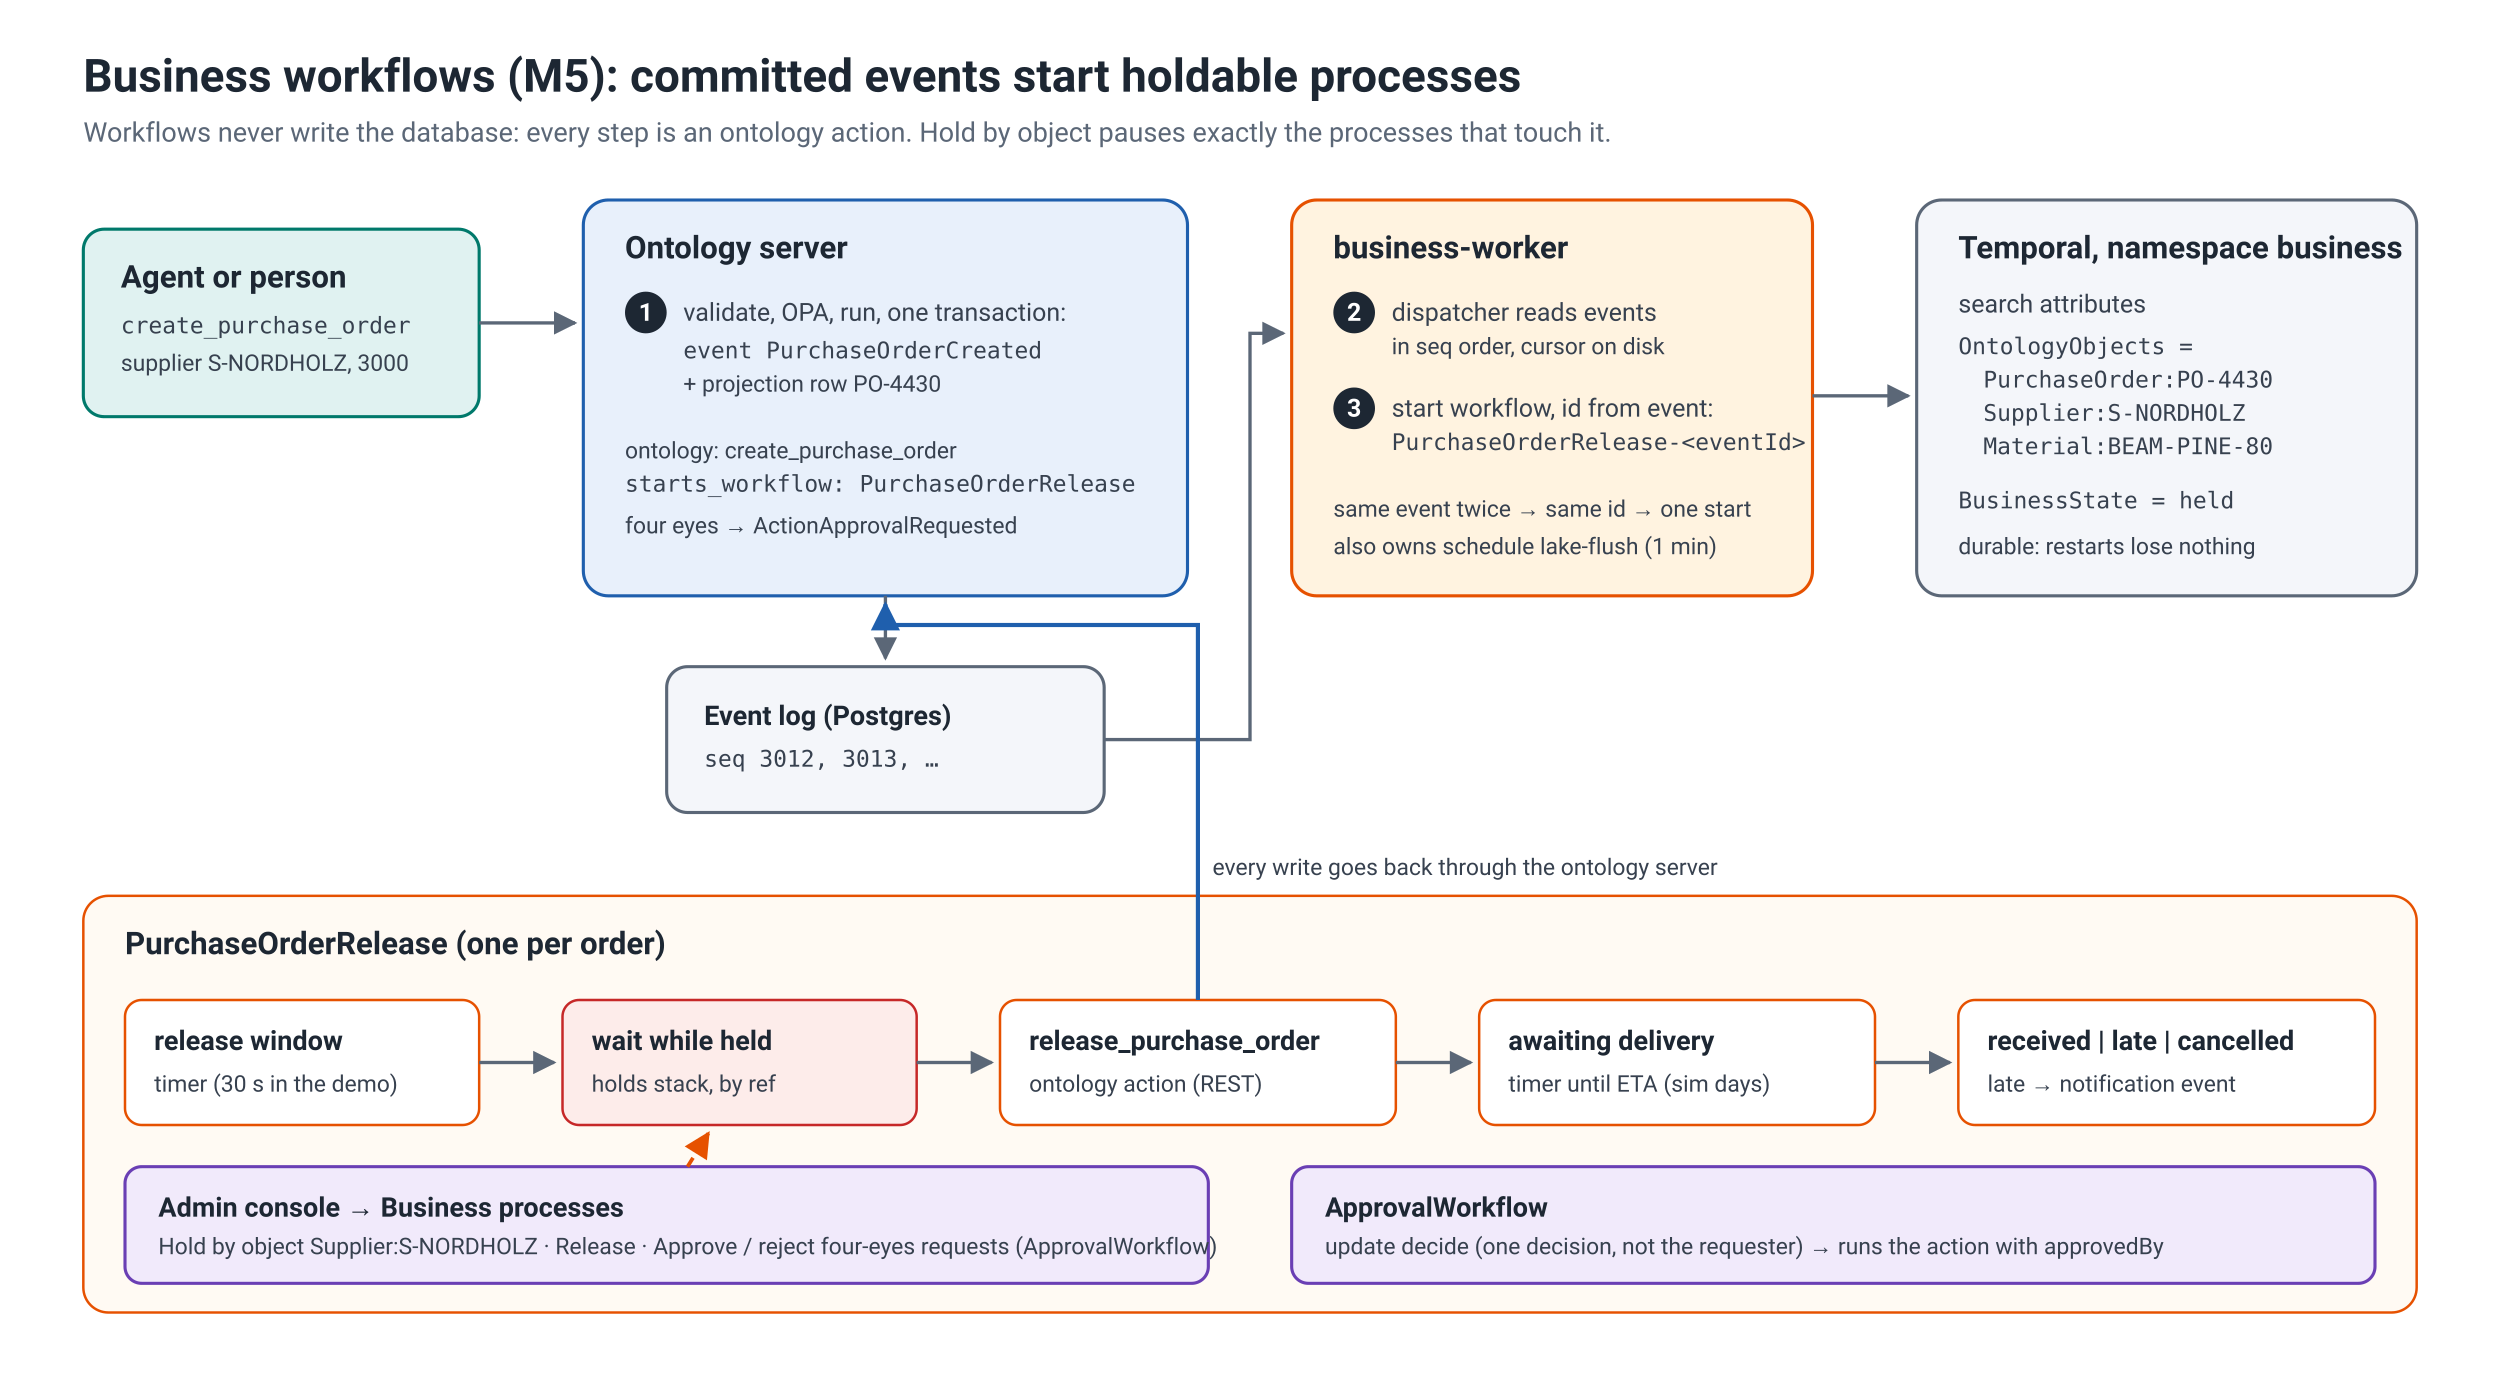
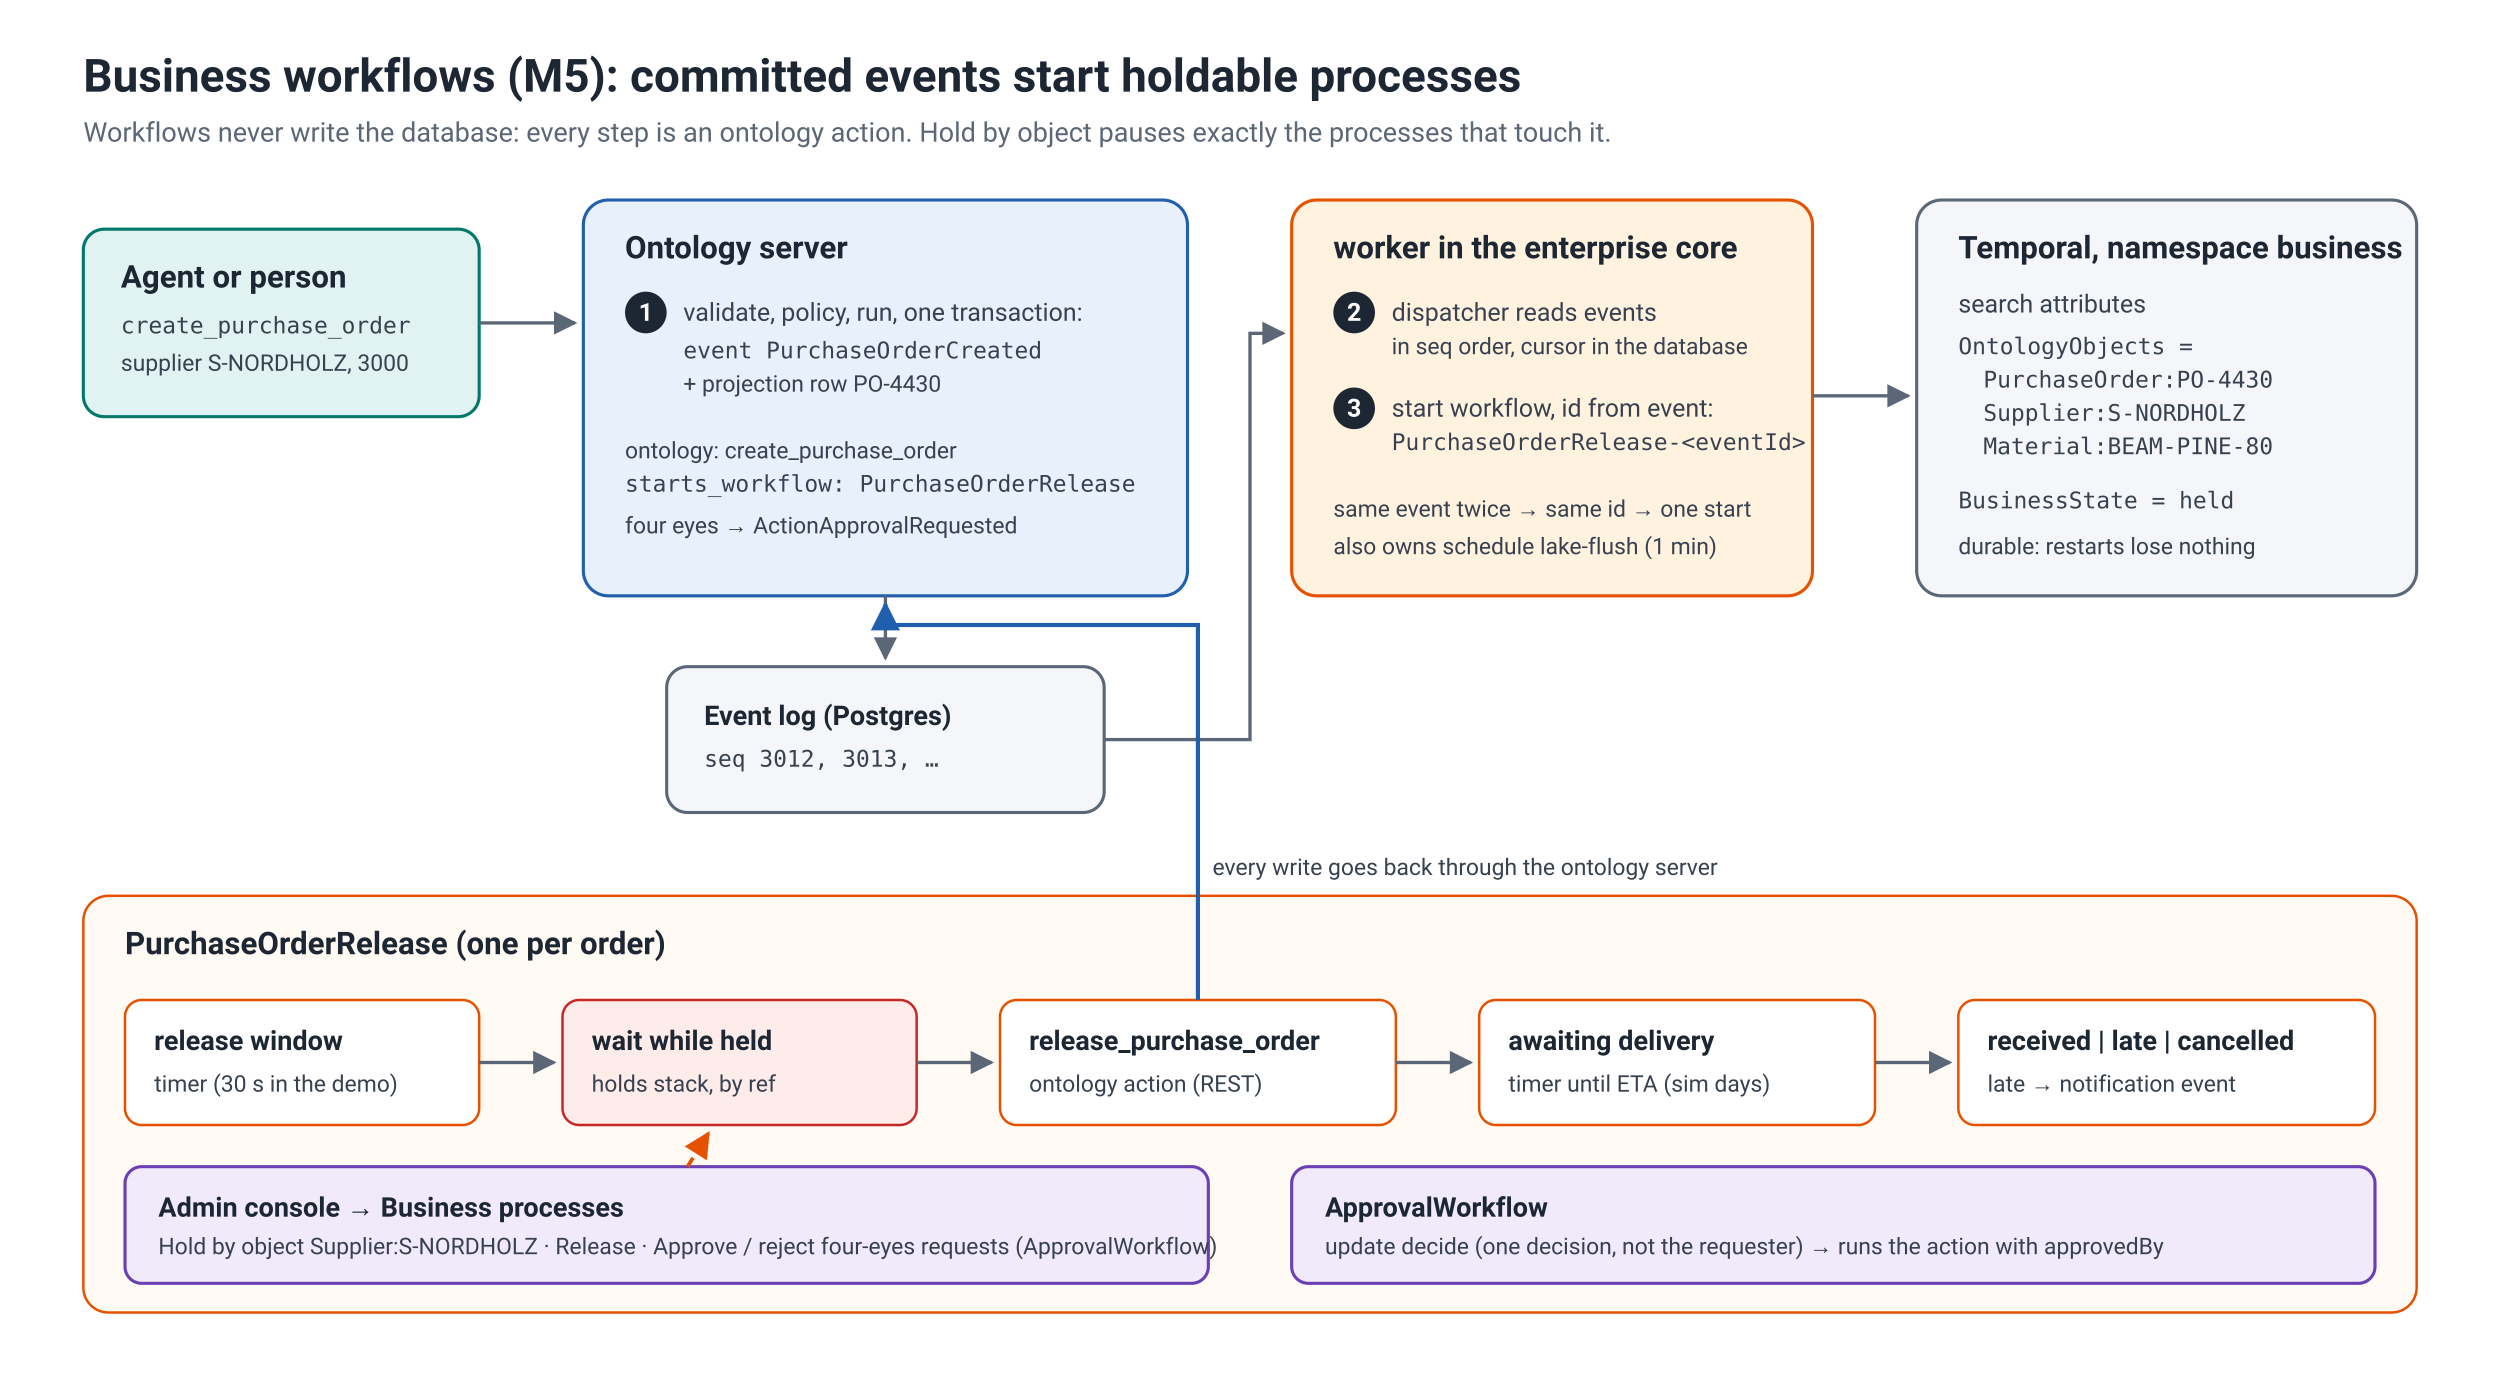
<svg xmlns="http://www.w3.org/2000/svg" width="1200" height="660" viewBox="0 0 1200 660" font-family="Roboto, 'Segoe UI', Arial, sans-serif">
  <style>
    .t { font-size: 22px; font-weight: 600; fill: #1d2733; }
    .st { font-size: 13px; fill: #5b6777; }
    .h { font-size: 15px; font-weight: 600; fill: #1d2733; }
    .h2 { font-size: 13px; font-weight: 600; fill: #1d2733; }
    .d { font-size: 12px; fill: #37414f; }
    .mono { font-size: 11px; fill: #37414f; font-family: Consolas, monospace; }
    .lbl { font-size: 11px; fill: #37414f; }
    .num { font-size: 12px; font-weight: 700; fill: #ffffff; text-anchor: middle; }
    .ln { fill: none; stroke: #5b6777; stroke-width: 1.6; }
    .lnw { fill: none; stroke: #e65100; stroke-width: 1.8; stroke-dasharray: 5 4; }
    .lnb { fill: none; stroke: #1f5fad; stroke-width: 2; }
    .ag { fill: #e0f2f1; stroke: #00796b; stroke-width: 1.5; }
    .cp { fill: #e8f0fb; stroke: #1f5fad; stroke-width: 1.5; }
    .wf { fill: #fff3e0; stroke: #e65100; stroke-width: 1.5; }
    .db { fill: #f4f6fa; stroke: #5b6777; stroke-width: 1.5; }
    .usr { fill: #f1eafb; stroke: #6a3fb4; stroke-width: 1.5; }
    .step { fill: #ffffff; stroke: #e65100; stroke-width: 1.2; }
    .held { fill: #fdecea; stroke: #c62828; stroke-width: 1.2; }
    .bd { fill: #1d2733; }
  </style>
  <defs>
    <marker id="a" viewBox="0 0 10 10" refX="9" refY="5" markerWidth="7" markerHeight="7" orient="auto-start-reverse">
      <path d="M0,0 L10,5 L0,10 z" fill="#5b6777" />
    </marker>
    <marker id="b" viewBox="0 0 10 10" refX="9" refY="5" markerWidth="7" markerHeight="7" orient="auto-start-reverse">
      <path d="M0,0 L10,5 L0,10 z" fill="#1f5fad" />
    </marker>
    <marker id="o" viewBox="0 0 10 10" refX="9" refY="5" markerWidth="7" markerHeight="7" orient="auto-start-reverse">
      <path d="M0,0 L10,5 L0,10 z" fill="#e65100" />
    </marker>
  </defs>
  <rect width="1200" height="660" fill="#ffffff" />
  <text x="40" y="44" class="t">Business workflows (M5): committed events start holdable processes</text>
  <text x="40" y="68" class="st">Workflows never write the database: every step is an ontology action. Hold by object pauses exactly the processes that touch it.</text>
  <rect x="40" y="110" width="190" height="90" rx="10" class="ag" />
  <text x="58" y="138" class="h">Agent or person</text>
  <text x="58" y="160" class="mono">create_purchase_order</text>
  <text x="58" y="178" class="lbl">supplier S-NORDHOLZ, 3000</text>
  <rect x="280" y="96" width="290" height="190" rx="12" class="cp" />
  <text x="300" y="124" class="h">Ontology server</text>
  <circle cx="310" cy="150" r="10" class="bd" />
  <text x="310" y="154" class="num">1</text>
-   <text x="328" y="154" class="d">validate, OPA, run, one transaction:</text>
+   <text x="328" y="154" class="d">validate, policy, run, one transaction:</text>
  <text x="328" y="172" class="mono">event PurchaseOrderCreated</text>
  <text x="328" y="188" class="lbl">+ projection row PO-4430</text>
  <text x="300" y="220" class="lbl">ontology: create_purchase_order</text>
  <text x="300" y="236" class="mono">starts_workflow: PurchaseOrderRelease</text>
  <text x="300" y="256" class="lbl">four eyes → ActionApprovalRequested</text>
  <rect x="320" y="320" width="210" height="70" rx="10" class="db" />
  <text x="338" y="348" class="h2">Event log (Postgres)</text>
  <text x="338" y="368" class="mono">seq 3012, 3013, …</text>
  <rect x="620" y="96" width="250" height="190" rx="12" class="wf" />
-   <text x="640" y="124" class="h">business-worker</text>
+   <text x="640" y="124" class="h">worker in the enterprise core</text>
  <circle cx="650" cy="150" r="10" class="bd" />
  <text x="650" y="154" class="num">2</text>
  <text x="668" y="154" class="d">dispatcher reads events</text>
-   <text x="668" y="170" class="lbl">in seq order, cursor on disk</text>
+   <text x="668" y="170" class="lbl">in seq order, cursor in the database</text>
  <circle cx="650" cy="196" r="10" class="bd" />
  <text x="650" y="200" class="num">3</text>
  <text x="668" y="200" class="d">start workflow, id from event:</text>
  <text x="668" y="216" class="mono">PurchaseOrderRelease-&lt;eventId&gt;</text>
  <text x="640" y="248" class="lbl">same event twice → same id → one start</text>
  <text x="640" y="266" class="lbl">also owns schedule lake-flush (1 min)</text>
  <rect x="920" y="96" width="240" height="190" rx="12" class="db" />
  <text x="940" y="124" class="h">Temporal, namespace business</text>
  <text x="940" y="150" class="d">search attributes</text>
  <text x="940" y="170" class="mono">OntologyObjects =</text>
  <text x="952" y="186" class="mono">PurchaseOrder:PO-4430</text>
  <text x="952" y="202" class="mono">Supplier:S-NORDHOLZ</text>
  <text x="952" y="218" class="mono">Material:BEAM-PINE-80</text>
  <text x="940" y="244" class="mono">BusinessState = held</text>
  <text x="940" y="266" class="lbl">durable: restarts lose nothing</text>
  <path d="M230,155 L276,155" class="ln" marker-end="url(#a)" />
  <path d="M425,286 L425,316" class="ln" marker-end="url(#a)" />
  <path d="M530,355 L600,355 L600,160 L616,160" class="ln" marker-end="url(#a)" />
  <path d="M870,190 L916,190" class="ln" marker-end="url(#a)" />
  <rect x="40" y="430" width="1120" height="200" rx="12" fill="#fffaf3" stroke="#e65100" stroke-width="1.2" />
  <text x="60" y="458" class="h">PurchaseOrderRelease (one per order)</text>
  <rect x="60" y="480" width="170" height="60" rx="8" class="step" />
  <text x="74" y="504" class="h2">release window</text>
  <text x="74" y="524" class="lbl">timer (30 s in the demo)</text>
  <rect x="270" y="480" width="170" height="60" rx="8" class="held" />
  <text x="284" y="504" class="h2">wait while held</text>
  <text x="284" y="524" class="lbl">holds stack, by ref</text>
  <rect x="480" y="480" width="190" height="60" rx="8" class="step" />
  <text x="494" y="504" class="h2">release_purchase_order</text>
  <text x="494" y="524" class="lbl">ontology action (REST)</text>
  <rect x="710" y="480" width="190" height="60" rx="8" class="step" />
  <text x="724" y="504" class="h2">awaiting delivery</text>
  <text x="724" y="524" class="lbl">timer until ETA (sim days)</text>
  <rect x="940" y="480" width="200" height="60" rx="8" class="step" />
  <text x="954" y="504" class="h2">received | late | cancelled</text>
  <text x="954" y="524" class="lbl">late → notification event</text>
  <path d="M230,510 L266,510" class="ln" marker-end="url(#a)" />
  <path d="M440,510 L476,510" class="ln" marker-end="url(#a)" />
  <path d="M670,510 L706,510" class="ln" marker-end="url(#a)" />
  <path d="M900,510 L936,510" class="ln" marker-end="url(#a)" />
  <path d="M575,480 L575,300 L425,300 L425,290" class="lnb" marker-end="url(#b)" />
  <text x="582" y="420" class="lbl" fill="#1f5fad">every write goes back through the ontology server</text>
  <rect x="60" y="560" width="520" height="56" rx="8" class="usr" />
  <text x="76" y="584" class="h2">Admin console → Business processes</text>
  <text x="76" y="602" class="lbl">Hold by object Supplier:S-NORDHOLZ · Release · Approve / reject four-eyes requests (ApprovalWorkflow)</text>
  <path d="M330,560 L340,544" class="lnw" marker-end="url(#o)" />
  <rect x="620" y="560" width="520" height="56" rx="8" class="usr" />
  <text x="636" y="584" class="h2">ApprovalWorkflow</text>
  <text x="636" y="602" class="lbl">update decide (one decision, not the requester) → runs the action with approvedBy</text>
</svg>
